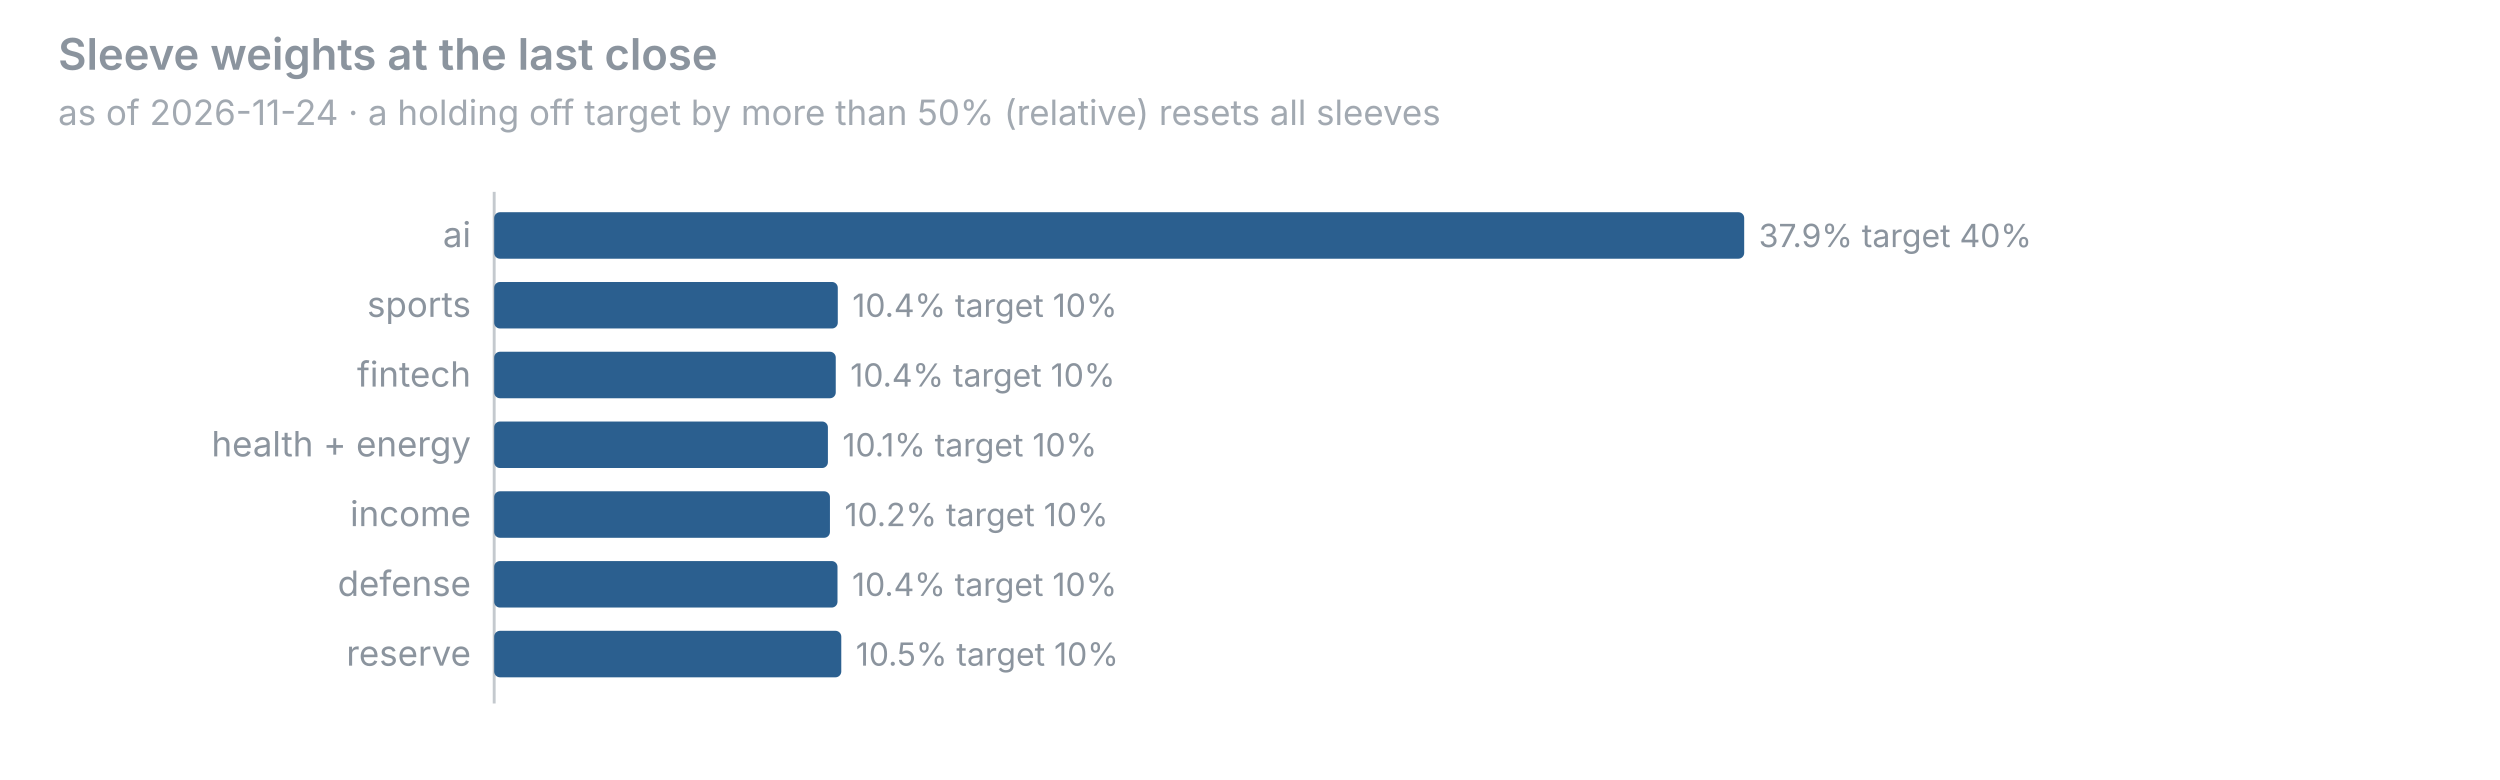
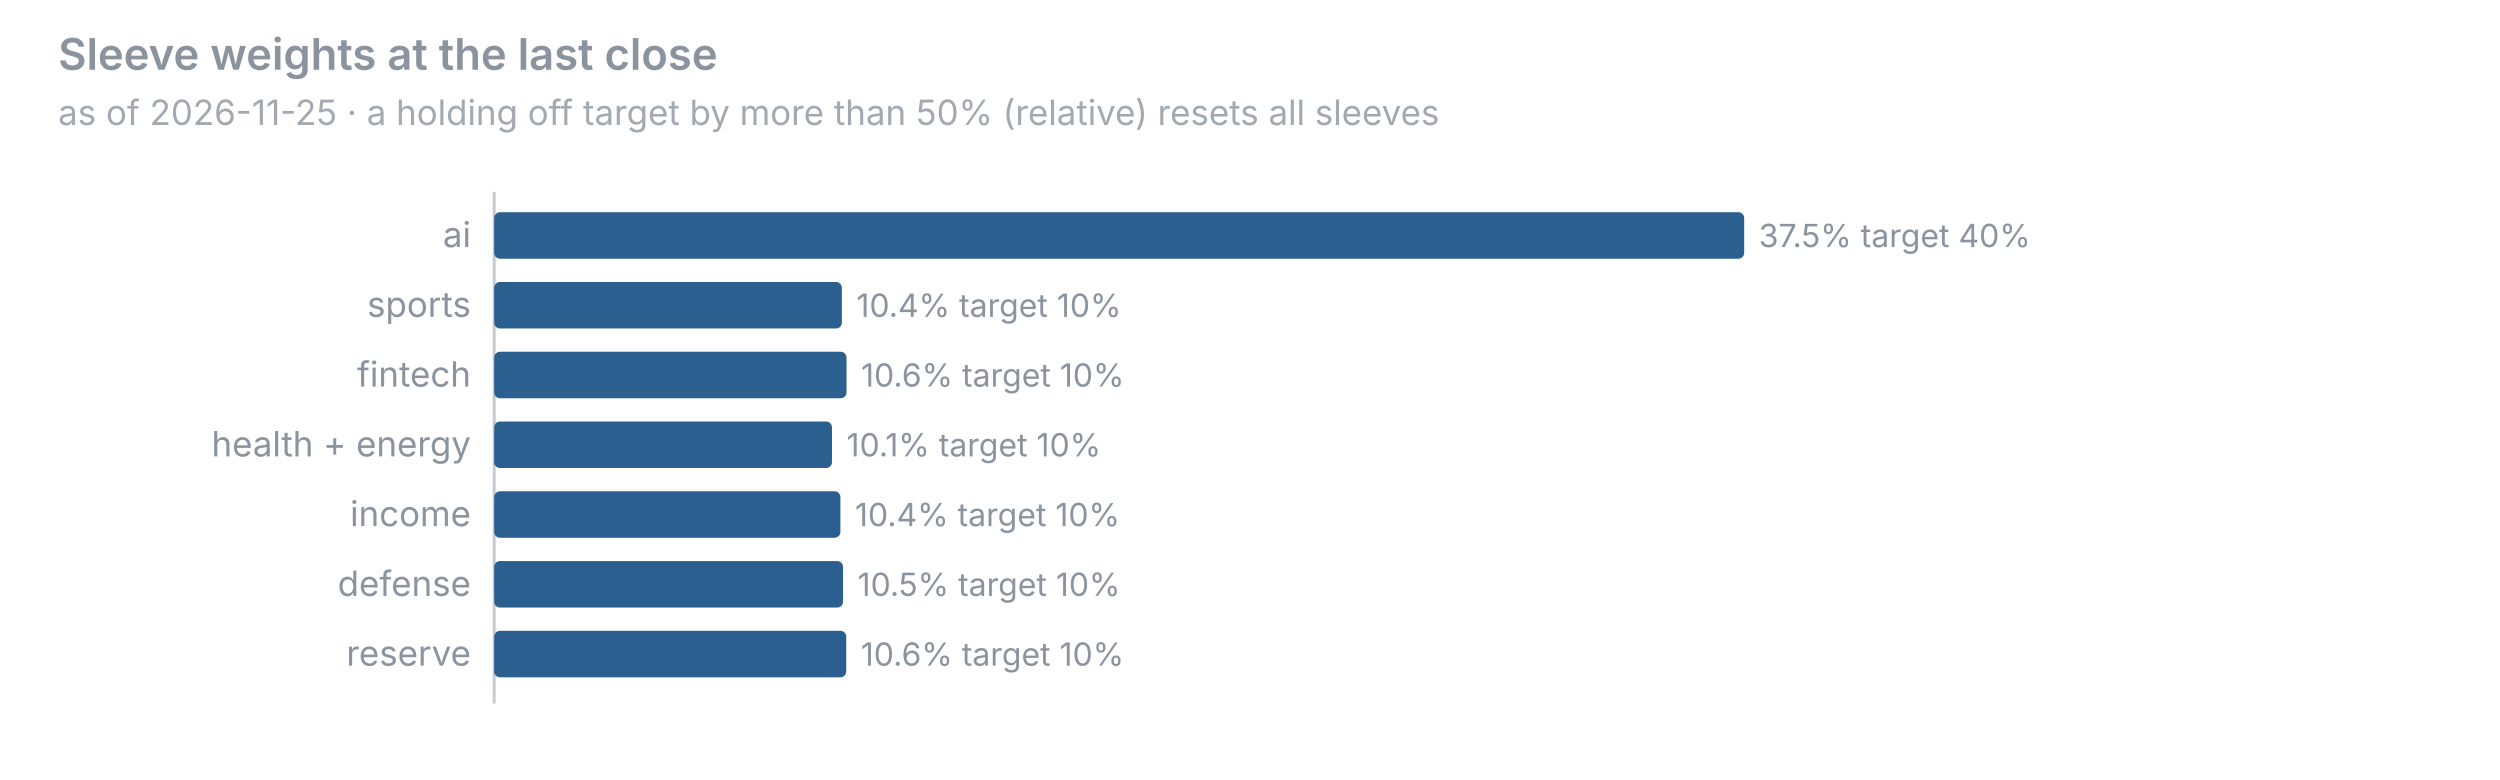
<svg xmlns="http://www.w3.org/2000/svg" viewBox="0 0 860 268" font-family="ui-sans-serif,system-ui,-apple-system,sans-serif">
  <text x="20" y="24" font-size="15" font-weight="600" fill="#8b949e">Sleeve weights at the last close</text>
-   <text x="20" y="43" font-size="12" fill="#8b949e" opacity="0.8">as of 2026-11-24 · a holding off target by more than 50% (relative) resets all sleeves</text>
+   <text x="20" y="43" font-size="12" fill="#8b949e" opacity="0.8">as of 2026-11-25 · a holding off target by more than 50% (relative) resets all sleeves</text>
  <line x1="170.0" y1="66" x2="170.0" y2="242" stroke="#8b949e" stroke-opacity="0.5" />
  <rect x="170.0" y="73" width="430.0" height="16" fill="#2b5f8f" rx="2" />
  <text x="162" y="85.0" font-size="12" fill="#8b949e" text-anchor="end">ai</text>
-   <text x="605.0" y="85.0" font-size="11" fill="#8b949e" text-anchor="start">37.9%  target 40%</text>
-   <rect x="170.0" y="97" width="118.2" height="16" fill="#2b5f8f" rx="2" />
+   <text x="605.0" y="85.0" font-size="11" fill="#8b949e" text-anchor="start">37.5%  target 40%</text>
+   <rect x="170.0" y="97" width="119.6" height="16" fill="#2b5f8f" rx="2" />
  <text x="162" y="109.0" font-size="12" fill="#8b949e" text-anchor="end">sports</text>
-   <text x="293.2" y="109.0" font-size="11" fill="#8b949e" text-anchor="start">10.4%  target 10%</text>
-   <rect x="170.0" y="121" width="117.5" height="16" fill="#2b5f8f" rx="2" />
+   <text x="294.6" y="109.0" font-size="11" fill="#8b949e" text-anchor="start">10.4%  target 10%</text>
+   <rect x="170.0" y="121" width="121.2" height="16" fill="#2b5f8f" rx="2" />
  <text x="162" y="133.0" font-size="12" fill="#8b949e" text-anchor="end">fintech</text>
-   <text x="292.5" y="133.0" font-size="11" fill="#8b949e" text-anchor="start">10.4%  target 10%</text>
-   <rect x="170.0" y="145" width="114.8" height="16" fill="#2b5f8f" rx="2" />
+   <text x="296.2" y="133.0" font-size="11" fill="#8b949e" text-anchor="start">10.6%  target 10%</text>
+   <rect x="170.0" y="145" width="116.2" height="16" fill="#2b5f8f" rx="2" />
  <text x="162" y="157.0" font-size="12" fill="#8b949e" text-anchor="end">health + energy</text>
-   <text x="289.8" y="157.0" font-size="11" fill="#8b949e" text-anchor="start">10.1%  target 10%</text>
-   <rect x="170.0" y="169" width="115.5" height="16" fill="#2b5f8f" rx="2" />
+   <text x="291.2" y="157.0" font-size="11" fill="#8b949e" text-anchor="start">10.1%  target 10%</text>
+   <rect x="170.0" y="169" width="119.1" height="16" fill="#2b5f8f" rx="2" />
  <text x="162" y="181.0" font-size="12" fill="#8b949e" text-anchor="end">income</text>
-   <text x="290.5" y="181.0" font-size="11" fill="#8b949e" text-anchor="start">10.2%  target 10%</text>
-   <rect x="170.0" y="193" width="118.1" height="16" fill="#2b5f8f" rx="2" />
+   <text x="294.1" y="181.0" font-size="11" fill="#8b949e" text-anchor="start">10.4%  target 10%</text>
+   <rect x="170.0" y="193" width="120.0" height="16" fill="#2b5f8f" rx="2" />
  <text x="162" y="205.0" font-size="12" fill="#8b949e" text-anchor="end">defense</text>
-   <text x="293.1" y="205.0" font-size="11" fill="#8b949e" text-anchor="start">10.4%  target 10%</text>
-   <rect x="170.0" y="217" width="119.4" height="16" fill="#2b5f8f" rx="2" />
+   <text x="295.0" y="205.0" font-size="11" fill="#8b949e" text-anchor="start">10.5%  target 10%</text>
+   <rect x="170.0" y="217" width="121.1" height="16" fill="#2b5f8f" rx="2" />
  <text x="162" y="229.0" font-size="12" fill="#8b949e" text-anchor="end">reserve</text>
-   <text x="294.4" y="229.0" font-size="11" fill="#8b949e" text-anchor="start">10.5%  target 10%</text>
+   <text x="296.1" y="229.0" font-size="11" fill="#8b949e" text-anchor="start">10.6%  target 10%</text>
</svg>
